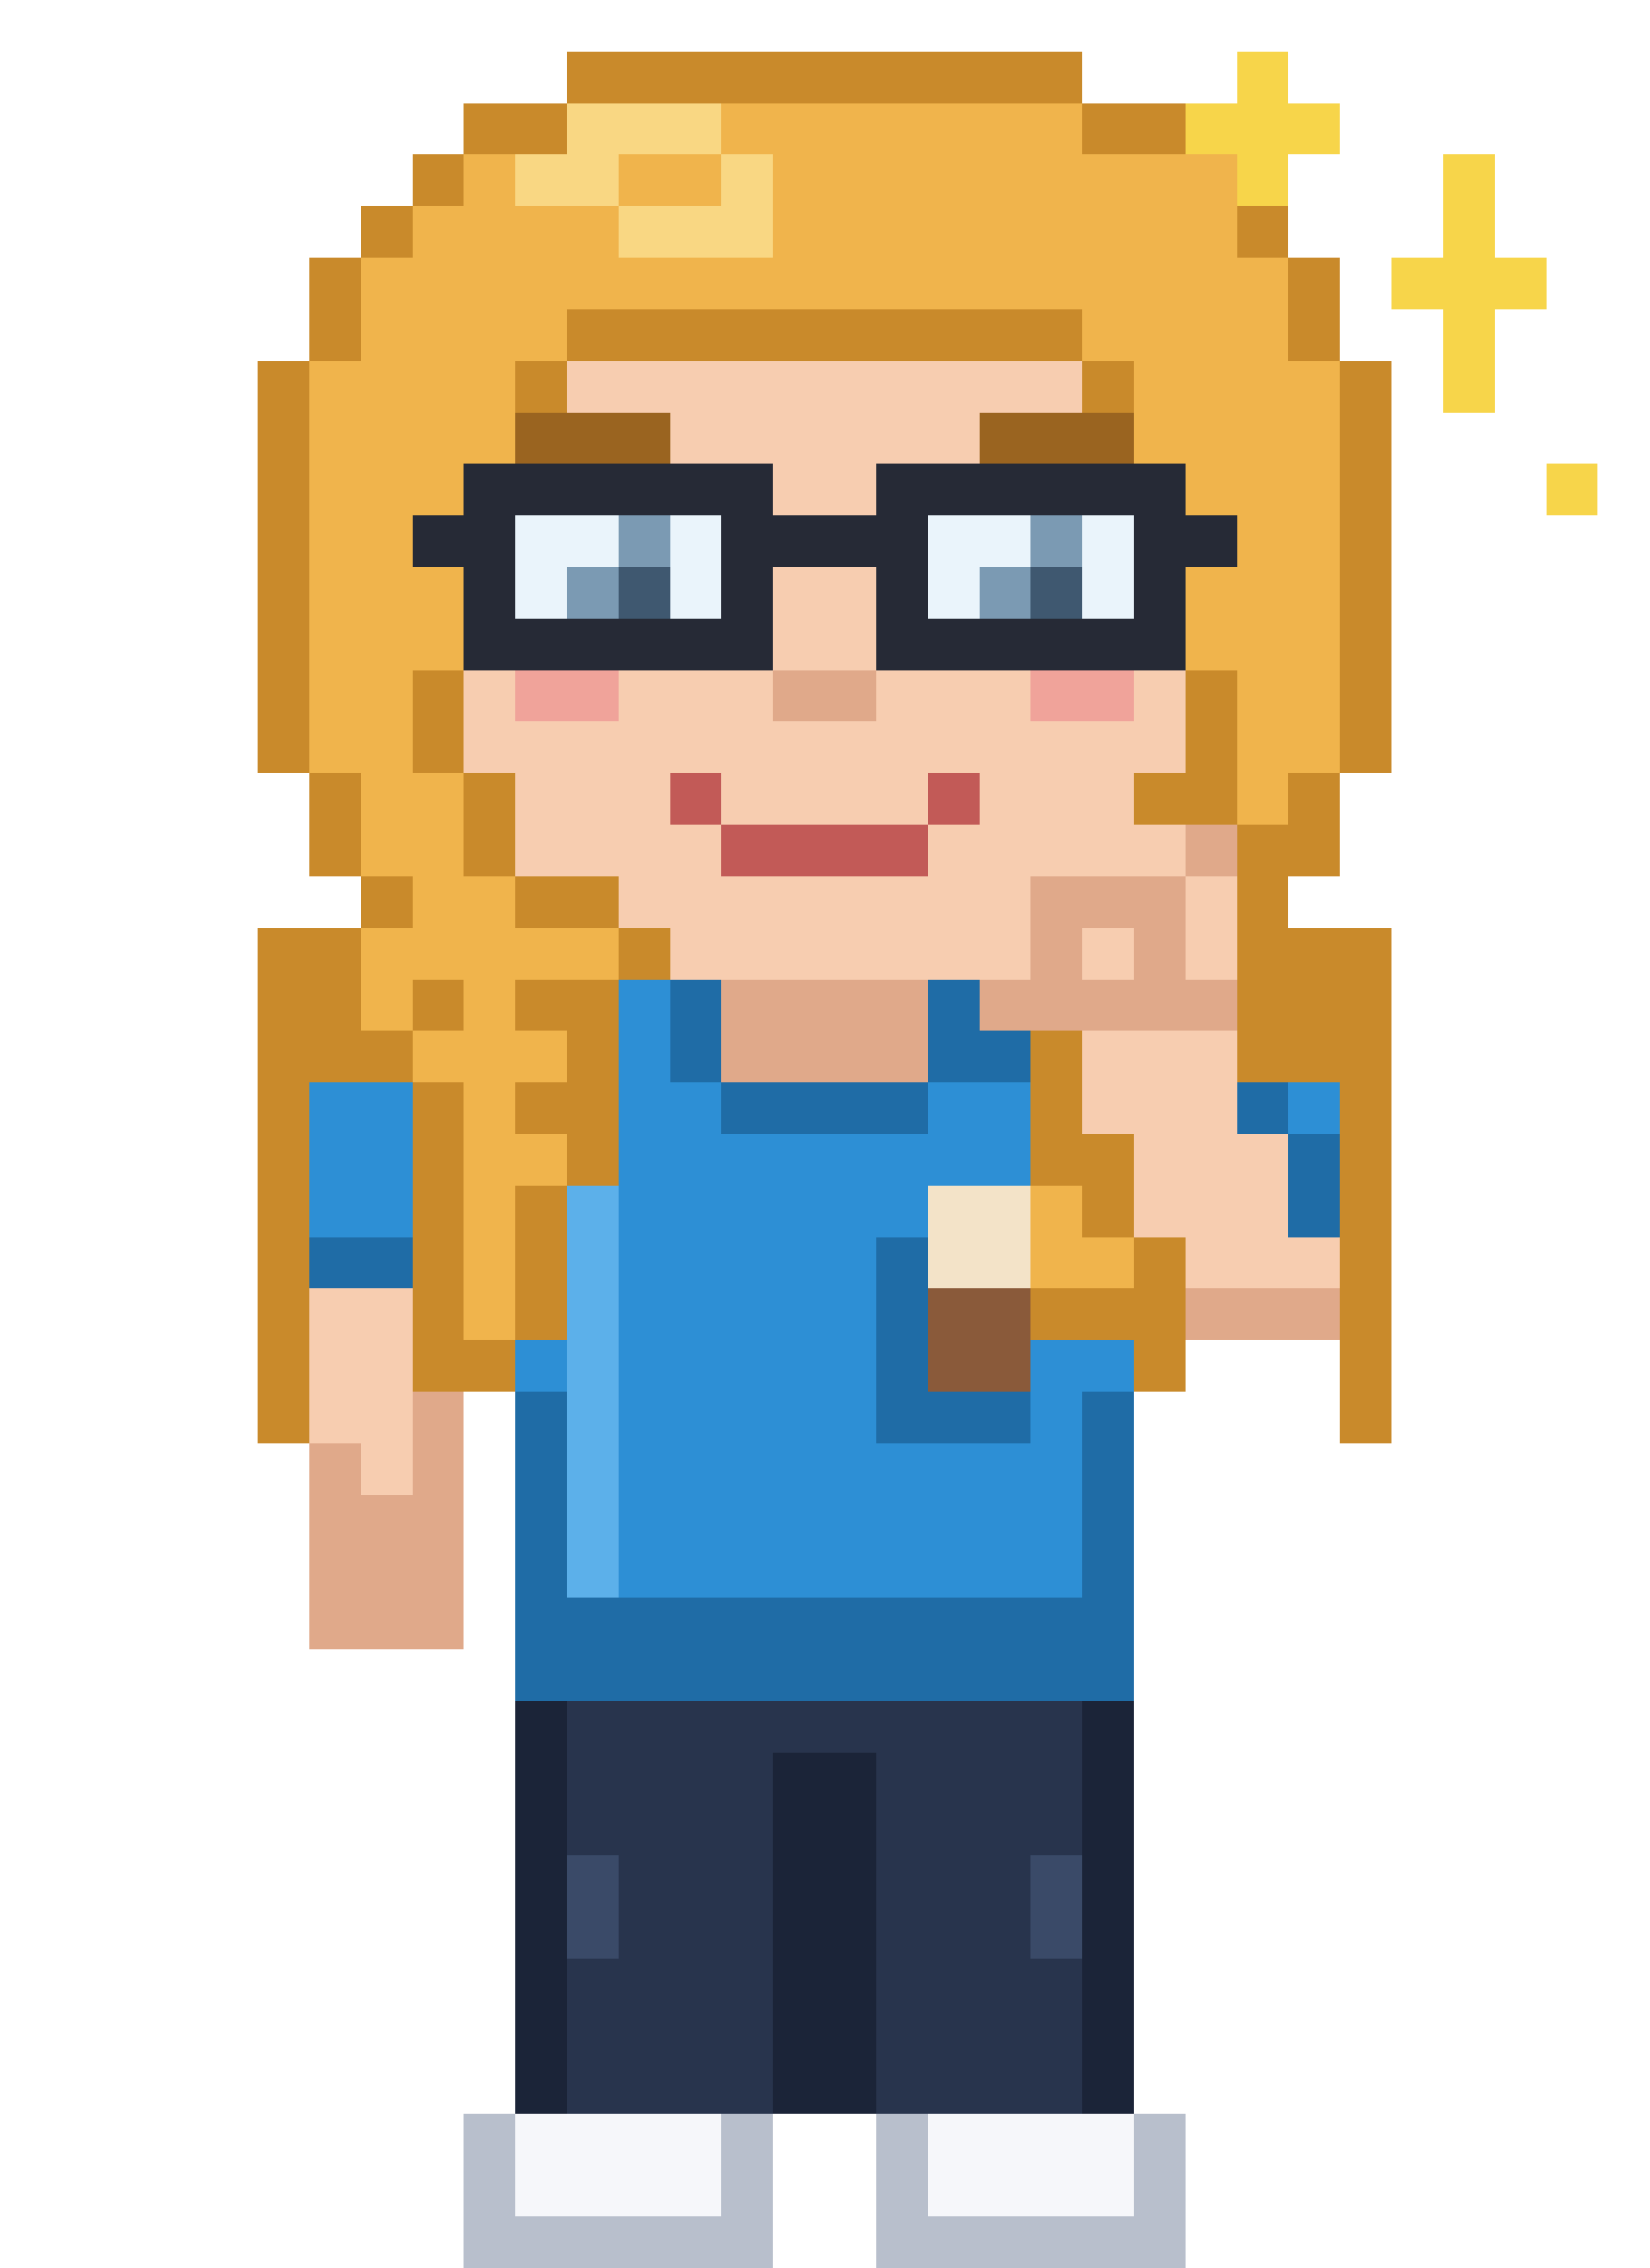
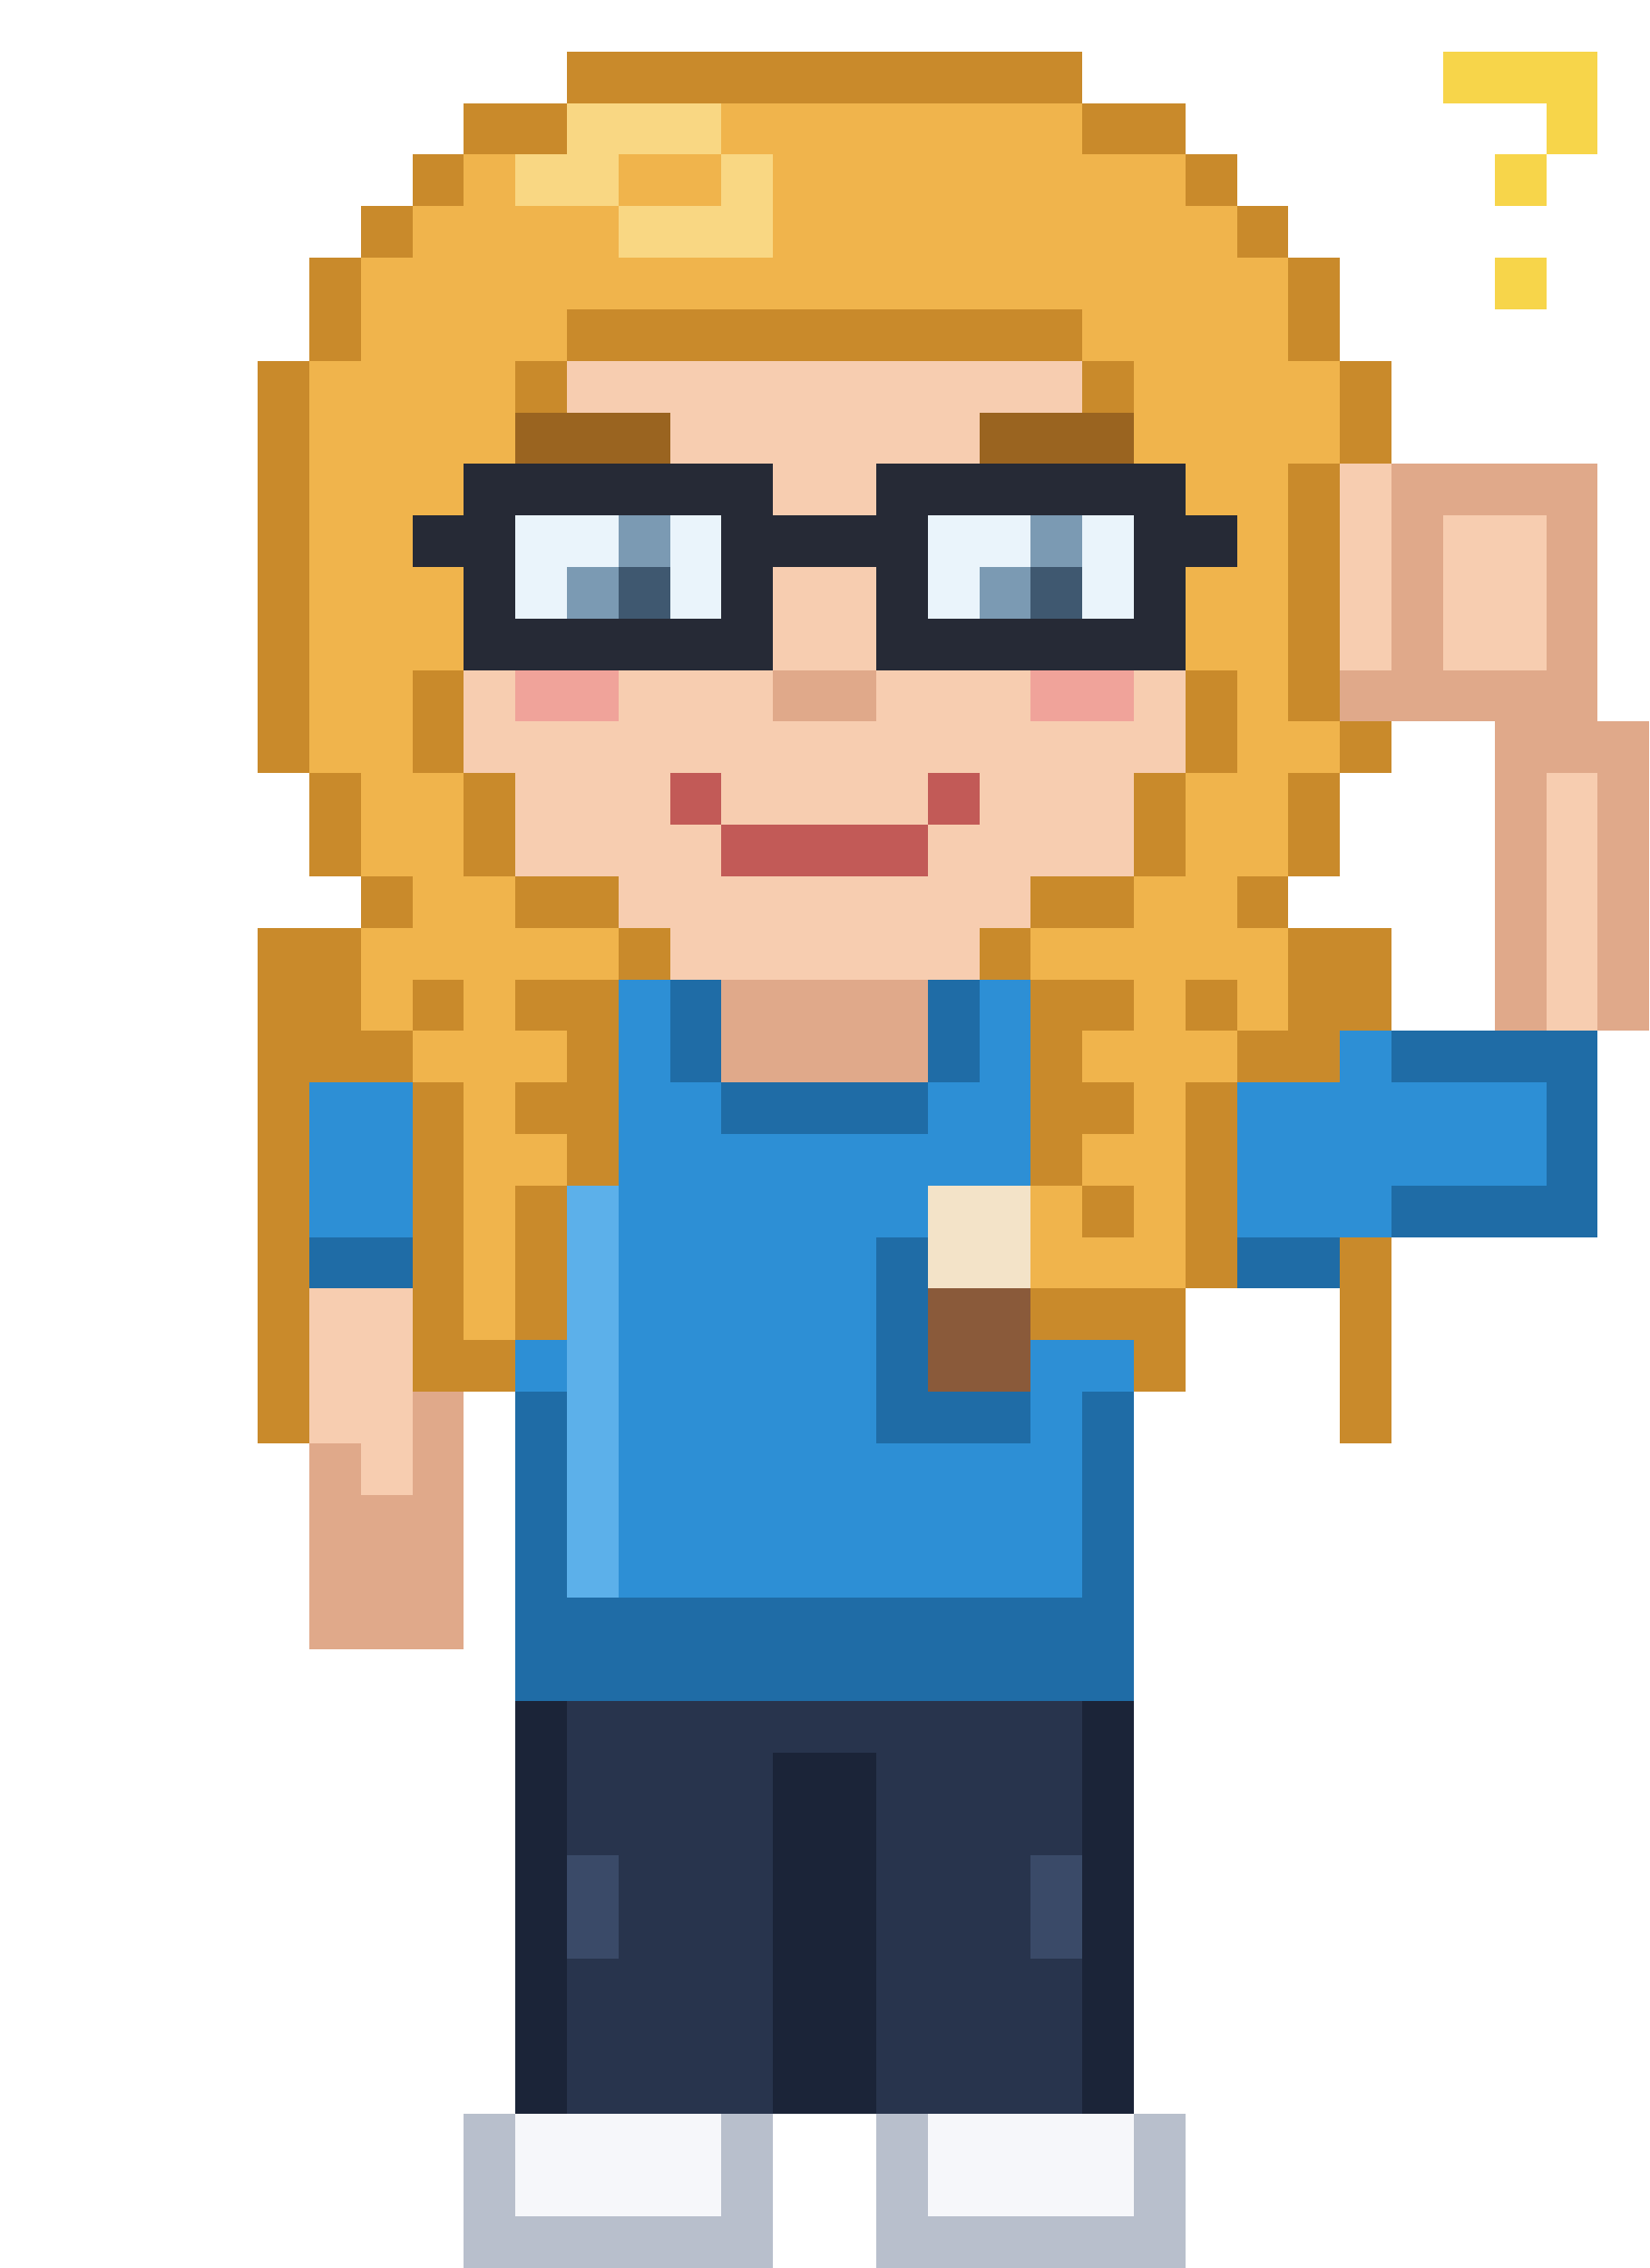
<svg xmlns="http://www.w3.org/2000/svg" viewBox="0 0 32 44" width="256" height="352" shape-rendering="crispEdges">
-   <path fill="#c98a2b" d="M11 1h10v1h-10zM9 2h2v1h-2zM21 2h2v1h-2zM8 3h1v1h-1zM7 4h1v1h-1zM24 4h1v1h-1zM6 5h1v1h-1zM25 5h1v1h-1zM6 6h1v1h-1zM11 6h10v1h-10zM25 6h1v1h-1zM5 7h1v1h-1zM10 7h1v1h-1zM21 7h1v1h-1zM26 7h1v1h-1zM5 8h1v1h-1zM26 8h1v1h-1zM5 9h1v1h-1zM26 9h1v1h-1zM5 10h1v1h-1zM26 10h1v1h-1zM5 11h1v1h-1zM26 11h1v1h-1zM5 12h1v1h-1zM26 12h1v1h-1zM5 13h1v1h-1zM8 13h1v1h-1zM23 13h1v1h-1zM26 13h1v1h-1zM5 14h1v1h-1zM8 14h1v1h-1zM23 14h1v1h-1zM26 14h1v1h-1zM6 15h1v1h-1zM9 15h1v1h-1zM22 15h2v1h-2zM25 15h1v1h-1zM6 16h1v1h-1zM9 16h1v1h-1zM24 16h2v1h-2zM7 17h1v1h-1zM10 17h2v1h-2zM24 17h1v1h-1zM5 18h2v1h-2zM12 18h1v1h-1zM24 18h3v1h-3zM5 19h2v1h-2zM8 19h1v1h-1zM10 19h2v1h-2zM24 19h3v1h-3zM5 20h3v1h-3zM11 20h1v1h-1zM20 20h1v1h-1zM24 20h3v1h-3zM5 21h1v1h-1zM8 21h1v1h-1zM10 21h2v1h-2zM20 21h1v1h-1zM26 21h1v1h-1zM5 22h1v1h-1zM8 22h1v1h-1zM11 22h1v1h-1zM20 22h2v1h-2zM26 22h1v1h-1zM5 23h1v1h-1zM8 23h1v1h-1zM10 23h1v1h-1zM21 23h1v1h-1zM26 23h1v1h-1zM5 24h1v1h-1zM8 24h1v1h-1zM10 24h1v1h-1zM22 24h1v1h-1zM26 24h1v1h-1zM5 25h1v1h-1zM8 25h1v1h-1zM10 25h1v1h-1zM20 25h3v1h-3zM26 25h1v1h-1zM5 26h1v1h-1zM8 26h2v1h-2zM22 26h1v1h-1zM26 26h1v1h-1zM5 27h1v1h-1zM26 27h1v1h-1z" />
-   <path fill="#f7d54a" d="M24 1h1v1h-1zM23 2h3v1h-3zM24 3h1v1h-1zM28 3h1v1h-1zM28 4h1v1h-1zM27 5h3v1h-3zM28 6h1v1h-1zM28 7h1v1h-1zM30 9h1v1h-1z" />
+   <path fill="#c98a2b" d="M11 1h10v1h-10zM9 2h2v1h-2zM21 2h2v1h-2zM8 3h1v1h-1zM23 3h1v1h-1zM7 4h1v1h-1zM24 4h1v1h-1zM6 5h1v1h-1zM25 5h1v1h-1zM6 6h1v1h-1zM11 6h10v1h-10zM25 6h1v1h-1zM5 7h1v1h-1zM10 7h1v1h-1zM21 7h1v1h-1zM26 7h1v1h-1zM5 8h1v1h-1zM26 8h1v1h-1zM5 9h1v1h-1zM25 9h1v1h-1zM5 10h1v1h-1zM25 10h1v1h-1zM5 11h1v1h-1zM25 11h1v1h-1zM5 12h1v1h-1zM25 12h1v1h-1zM5 13h1v1h-1zM8 13h1v1h-1zM23 13h1v1h-1zM25 13h1v1h-1zM5 14h1v1h-1zM8 14h1v1h-1zM23 14h1v1h-1zM26 14h1v1h-1zM6 15h1v1h-1zM9 15h1v1h-1zM22 15h1v1h-1zM25 15h1v1h-1zM6 16h1v1h-1zM9 16h1v1h-1zM22 16h1v1h-1zM25 16h1v1h-1zM7 17h1v1h-1zM10 17h2v1h-2zM20 17h2v1h-2zM24 17h1v1h-1zM5 18h2v1h-2zM12 18h1v1h-1zM19 18h1v1h-1zM25 18h2v1h-2zM5 19h2v1h-2zM8 19h1v1h-1zM10 19h2v1h-2zM20 19h2v1h-2zM23 19h1v1h-1zM25 19h2v1h-2zM5 20h3v1h-3zM11 20h1v1h-1zM20 20h1v1h-1zM24 20h2v1h-2zM5 21h1v1h-1zM8 21h1v1h-1zM10 21h2v1h-2zM20 21h2v1h-2zM23 21h1v1h-1zM5 22h1v1h-1zM8 22h1v1h-1zM11 22h1v1h-1zM20 22h1v1h-1zM23 22h1v1h-1zM5 23h1v1h-1zM8 23h1v1h-1zM10 23h1v1h-1zM21 23h1v1h-1zM23 23h1v1h-1zM5 24h1v1h-1zM8 24h1v1h-1zM10 24h1v1h-1zM23 24h1v1h-1zM26 24h1v1h-1zM5 25h1v1h-1zM8 25h1v1h-1zM10 25h1v1h-1zM20 25h3v1h-3zM26 25h1v1h-1zM5 26h1v1h-1zM8 26h2v1h-2zM22 26h1v1h-1zM26 26h1v1h-1zM5 27h1v1h-1zM26 27h1v1h-1z" />
+   <path fill="#f7d54a" d="M28 1h3v1h-3zM30 2h1v1h-1zM29 3h1v1h-1zM29 5h1v1h-1z" />
  <path fill="#f9d783" d="M11 2h3v1h-3zM10 3h2v1h-2zM14 3h1v1h-1zM12 4h3v1h-3z" />
-   <path fill="#f0b44c" d="M14 2h7v1h-7zM9 3h1v1h-1zM12 3h2v1h-2zM15 3h9v1h-9zM8 4h4v1h-4zM15 4h9v1h-9zM7 5h18v1h-18zM7 6h4v1h-4zM21 6h4v1h-4zM6 7h4v1h-4zM22 7h4v1h-4zM6 8h4v1h-4zM22 8h4v1h-4zM6 9h3v1h-3zM23 9h3v1h-3zM6 10h2v1h-2zM24 10h2v1h-2zM6 11h3v1h-3zM23 11h3v1h-3zM6 12h3v1h-3zM23 12h3v1h-3zM6 13h2v1h-2zM24 13h2v1h-2zM6 14h2v1h-2zM24 14h2v1h-2zM7 15h2v1h-2zM24 15h1v1h-1zM7 16h2v1h-2zM8 17h2v1h-2zM7 18h5v1h-5zM7 19h1v1h-1zM9 19h1v1h-1zM8 20h3v1h-3zM9 21h1v1h-1zM9 22h2v1h-2zM9 23h1v1h-1zM20 23h1v1h-1zM9 24h1v1h-1zM20 24h2v1h-2zM9 25h1v1h-1z" />
-   <path fill="#f7cdb0" d="M11 7h10v1h-10zM13 8h6v1h-6zM15 9h2v1h-2zM15 11h2v1h-2zM15 12h2v1h-2zM9 13h1v1h-1zM12 13h3v1h-3zM17 13h3v1h-3zM22 13h1v1h-1zM9 14h14v1h-14zM10 15h3v1h-3zM14 15h4v1h-4zM19 15h3v1h-3zM10 16h4v1h-4zM18 16h5v1h-5zM12 17h8v1h-8zM23 17h1v1h-1zM13 18h7v1h-7zM21 18h1v1h-1zM23 18h1v1h-1zM21 20h3v1h-3zM21 21h3v1h-3zM22 22h3v1h-3zM22 23h3v1h-3zM23 24h3v1h-3zM6 25h2v1h-2zM6 26h2v1h-2zM6 27h2v1h-2zM7 28h1v1h-1z" />
+   <path fill="#f0b44c" d="M14 2h7v1h-7zM9 3h1v1h-1zM12 3h2v1h-2zM15 3h8v1h-8zM8 4h4v1h-4zM15 4h9v1h-9zM7 5h18v1h-18zM7 6h4v1h-4zM21 6h4v1h-4zM6 7h4v1h-4zM22 7h4v1h-4zM6 8h4v1h-4zM22 8h4v1h-4zM6 9h3v1h-3zM23 9h2v1h-2zM6 10h2v1h-2zM24 10h1v1h-1zM6 11h3v1h-3zM23 11h2v1h-2zM6 12h3v1h-3zM23 12h2v1h-2zM6 13h2v1h-2zM24 13h1v1h-1zM6 14h2v1h-2zM24 14h2v1h-2zM7 15h2v1h-2zM23 15h2v1h-2zM7 16h2v1h-2zM23 16h2v1h-2zM8 17h2v1h-2zM22 17h2v1h-2zM7 18h5v1h-5zM20 18h5v1h-5zM7 19h1v1h-1zM9 19h1v1h-1zM22 19h1v1h-1zM24 19h1v1h-1zM8 20h3v1h-3zM21 20h3v1h-3zM9 21h1v1h-1zM22 21h1v1h-1zM9 22h2v1h-2zM21 22h2v1h-2zM9 23h1v1h-1zM20 23h1v1h-1zM22 23h1v1h-1zM9 24h1v1h-1zM20 24h3v1h-3zM9 25h1v1h-1z" />
+   <path fill="#f7cdb0" d="M11 7h10v1h-10zM13 8h6v1h-6zM15 9h2v1h-2zM26 9h1v1h-1zM26 10h1v1h-1zM28 10h2v1h-2zM15 11h2v1h-2zM26 11h1v1h-1zM28 11h2v1h-2zM15 12h2v1h-2zM26 12h1v1h-1zM28 12h2v1h-2zM9 13h1v1h-1zM12 13h3v1h-3zM17 13h3v1h-3zM22 13h1v1h-1zM9 14h14v1h-14zM10 15h3v1h-3zM14 15h4v1h-4zM19 15h3v1h-3zM30 15h1v1h-1zM10 16h4v1h-4zM18 16h4v1h-4zM30 16h1v1h-1zM12 17h8v1h-8zM30 17h1v1h-1zM13 18h6v1h-6zM30 18h1v1h-1zM30 19h1v1h-1zM6 25h2v1h-2zM6 26h2v1h-2zM6 27h2v1h-2zM7 28h1v1h-1z" />
  <path fill="#9a6420" d="M10 8h3v1h-3zM19 8h3v1h-3z" />
  <path fill="#262a36" d="M9 9h6v1h-6zM17 9h6v1h-6zM8 10h2v1h-2zM14 10h4v1h-4zM22 10h2v1h-2zM9 11h1v1h-1zM14 11h1v1h-1zM17 11h1v1h-1zM22 11h1v1h-1zM9 12h6v1h-6zM17 12h6v1h-6z" />
+   <path fill="#e0a98a" d="M27 9h4v1h-4zM27 10h1v1h-1zM30 10h1v1h-1zM27 11h1v1h-1zM30 11h1v1h-1zM27 12h1v1h-1zM30 12h1v1h-1zM15 13h2v1h-2zM26 13h5v1h-5zM29 14h3v1h-3zM29 15h1v1h-1zM31 15h1v1h-1zM29 16h1v1h-1zM31 16h1v1h-1zM29 17h1v1h-1zM31 17h1v1h-1zM29 18h1v1h-1zM31 18h1v1h-1zM14 19h4v1h-4zM29 19h1v1h-1zM31 19h1v1h-1zM14 20h4v1h-4zM8 27h1v1h-1zM6 28h1v1h-1zM8 28h1v1h-1zM6 29h3v1h-3zM6 30h3v1h-3zM6 31h3v1h-3z" />
  <path fill="#eaf4fb" d="M10 10h2v1h-2zM13 10h1v1h-1zM18 10h2v1h-2zM21 10h1v1h-1zM10 11h1v1h-1zM13 11h1v1h-1zM18 11h1v1h-1zM21 11h1v1h-1z" />
  <path fill="#7b9ab3" d="M12 10h1v1h-1zM20 10h1v1h-1zM11 11h1v1h-1zM19 11h1v1h-1z" />
  <path fill="#3f5870" d="M12 11h1v1h-1zM20 11h1v1h-1z" />
  <path fill="#f0a39a" d="M10 13h2v1h-2zM20 13h2v1h-2z" />
-   <path fill="#e0a98a" d="M15 13h2v1h-2zM23 16h1v1h-1zM20 17h3v1h-3zM20 18h1v1h-1zM22 18h1v1h-1zM14 19h4v1h-4zM19 19h5v1h-5zM14 20h4v1h-4zM23 25h3v1h-3zM8 27h1v1h-1zM6 28h1v1h-1zM8 28h1v1h-1zM6 29h3v1h-3zM6 30h3v1h-3zM6 31h3v1h-3z" />
  <path fill="#c25a57" d="M13 15h1v1h-1zM18 15h1v1h-1zM14 16h4v1h-4z" />
-   <path fill="#2d8fd5" d="M12 19h1v1h-1zM12 20h1v1h-1zM6 21h2v1h-2zM12 21h2v1h-2zM18 21h2v1h-2zM25 21h1v1h-1zM6 22h2v1h-2zM12 22h8v1h-8zM6 23h2v1h-2zM12 23h6v1h-6zM12 24h5v1h-5zM12 25h5v1h-5zM10 26h1v1h-1zM12 26h5v1h-5zM20 26h2v1h-2zM12 27h5v1h-5zM20 27h1v1h-1zM12 28h9v1h-9zM12 29h9v1h-9zM12 30h9v1h-9z" />
-   <path fill="#1f6ca6" d="M13 19h1v1h-1zM18 19h1v1h-1zM13 20h1v1h-1zM18 20h2v1h-2zM14 21h4v1h-4zM24 21h1v1h-1zM25 22h1v1h-1zM25 23h1v1h-1zM6 24h2v1h-2zM17 24h1v1h-1zM17 25h1v1h-1zM17 26h1v1h-1zM10 27h1v1h-1zM17 27h3v1h-3zM21 27h1v1h-1zM10 28h1v1h-1zM21 28h1v1h-1zM10 29h1v1h-1zM21 29h1v1h-1zM10 30h1v1h-1zM21 30h1v1h-1zM10 31h12v1h-12zM10 32h12v1h-12z" />
+   <path fill="#2d8fd5" d="M12 19h1v1h-1zM19 19h1v1h-1zM12 20h1v1h-1zM19 20h1v1h-1zM26 20h1v1h-1zM6 21h2v1h-2zM12 21h2v1h-2zM18 21h2v1h-2zM24 21h6v1h-6zM6 22h2v1h-2zM12 22h8v1h-8zM24 22h6v1h-6zM6 23h2v1h-2zM12 23h6v1h-6zM24 23h3v1h-3zM12 24h5v1h-5zM12 25h5v1h-5zM10 26h1v1h-1zM12 26h5v1h-5zM20 26h2v1h-2zM12 27h5v1h-5zM20 27h1v1h-1zM12 28h9v1h-9zM12 29h9v1h-9zM12 30h9v1h-9z" />
+   <path fill="#1f6ca6" d="M13 19h1v1h-1zM18 19h1v1h-1zM13 20h1v1h-1zM18 20h1v1h-1zM27 20h4v1h-4zM14 21h4v1h-4zM30 21h1v1h-1zM30 22h1v1h-1zM27 23h4v1h-4zM6 24h2v1h-2zM17 24h1v1h-1zM24 24h2v1h-2zM17 25h1v1h-1zM17 26h1v1h-1zM10 27h1v1h-1zM17 27h3v1h-3zM21 27h1v1h-1zM10 28h1v1h-1zM21 28h1v1h-1zM10 29h1v1h-1zM21 29h1v1h-1zM10 30h1v1h-1zM21 30h1v1h-1zM10 31h12v1h-12zM10 32h12v1h-12z" />
  <path fill="#5cb0ea" d="M11 23h1v1h-1zM11 24h1v1h-1zM11 25h1v1h-1zM11 26h1v1h-1zM11 27h1v1h-1zM11 28h1v1h-1zM11 29h1v1h-1zM11 30h1v1h-1z" />
  <path fill="#f3e3c8" d="M18 23h2v1h-2zM18 24h2v1h-2z" />
  <path fill="#8a5a3a" d="M18 25h2v1h-2zM18 26h2v1h-2z" />
  <path fill="#1b2438" d="M10 33h1v1h-1zM21 33h1v1h-1zM10 34h1v1h-1zM15 34h2v1h-2zM21 34h1v1h-1zM10 35h1v1h-1zM15 35h2v1h-2zM21 35h1v1h-1zM10 36h1v1h-1zM15 36h2v1h-2zM21 36h1v1h-1zM10 37h1v1h-1zM15 37h2v1h-2zM21 37h1v1h-1zM10 38h1v1h-1zM15 38h2v1h-2zM21 38h1v1h-1zM10 39h1v1h-1zM15 39h2v1h-2zM21 39h1v1h-1zM10 40h1v1h-1zM15 40h2v1h-2zM21 40h1v1h-1z" />
  <path fill="#28344d" d="M11 33h10v1h-10zM11 34h4v1h-4zM17 34h4v1h-4zM11 35h4v1h-4zM17 35h4v1h-4zM12 36h3v1h-3zM17 36h3v1h-3zM12 37h3v1h-3zM17 37h3v1h-3zM11 38h4v1h-4zM17 38h4v1h-4zM11 39h4v1h-4zM17 39h4v1h-4zM11 40h4v1h-4zM17 40h4v1h-4z" />
  <path fill="#3a4a68" d="M11 36h1v1h-1zM20 36h1v1h-1zM11 37h1v1h-1zM20 37h1v1h-1z" />
  <path fill="#b8bfcc" d="M9 41h1v1h-1zM14 41h1v1h-1zM17 41h1v1h-1zM22 41h1v1h-1zM9 42h1v1h-1zM14 42h1v1h-1zM17 42h1v1h-1zM22 42h1v1h-1zM9 43h6v1h-6zM17 43h6v1h-6z" />
  <path fill="#f6f7fa" d="M10 41h4v1h-4zM18 41h4v1h-4zM10 42h4v1h-4zM18 42h4v1h-4z" />
</svg>
